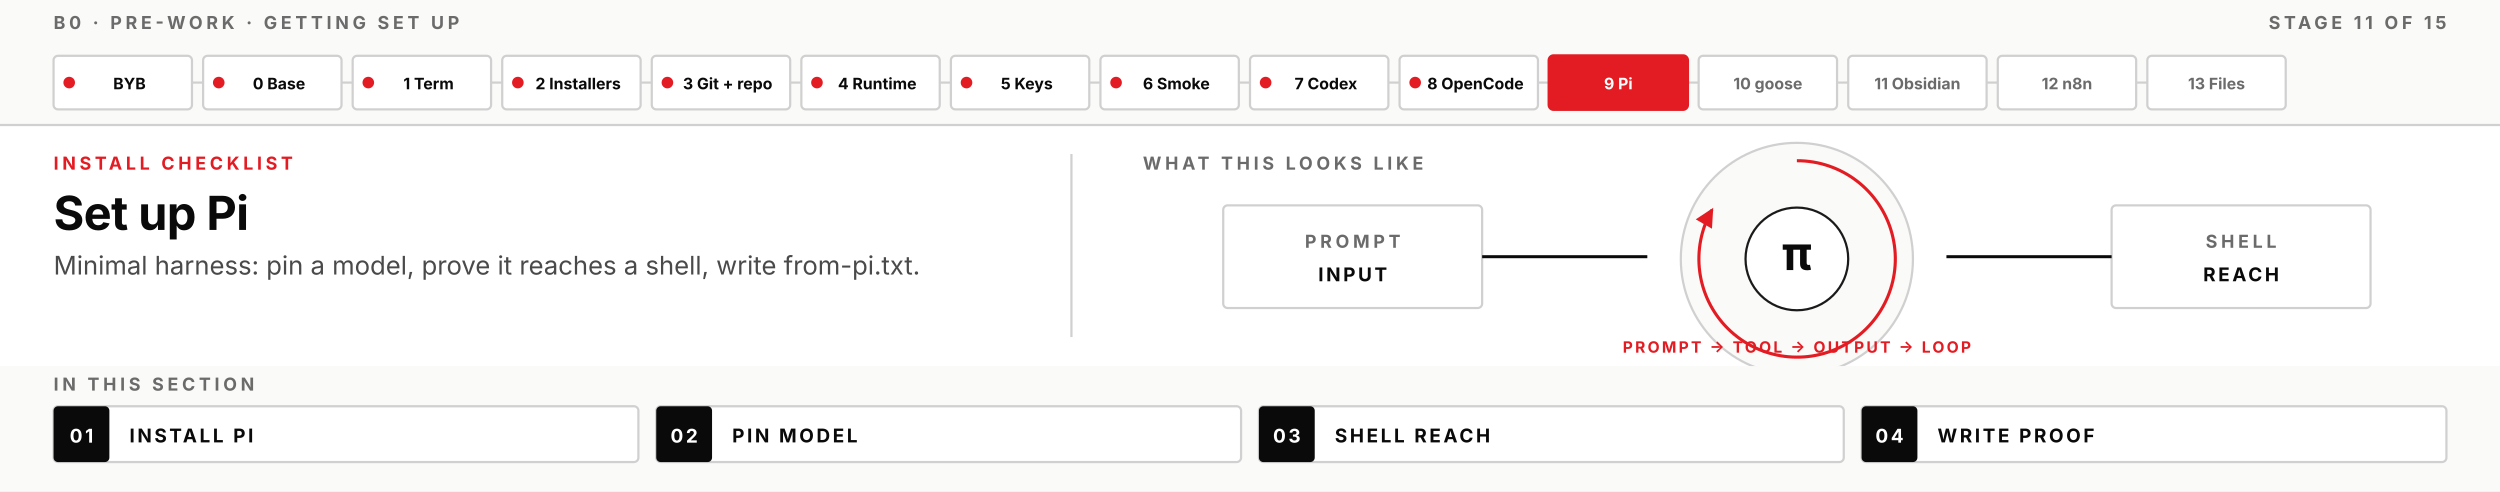
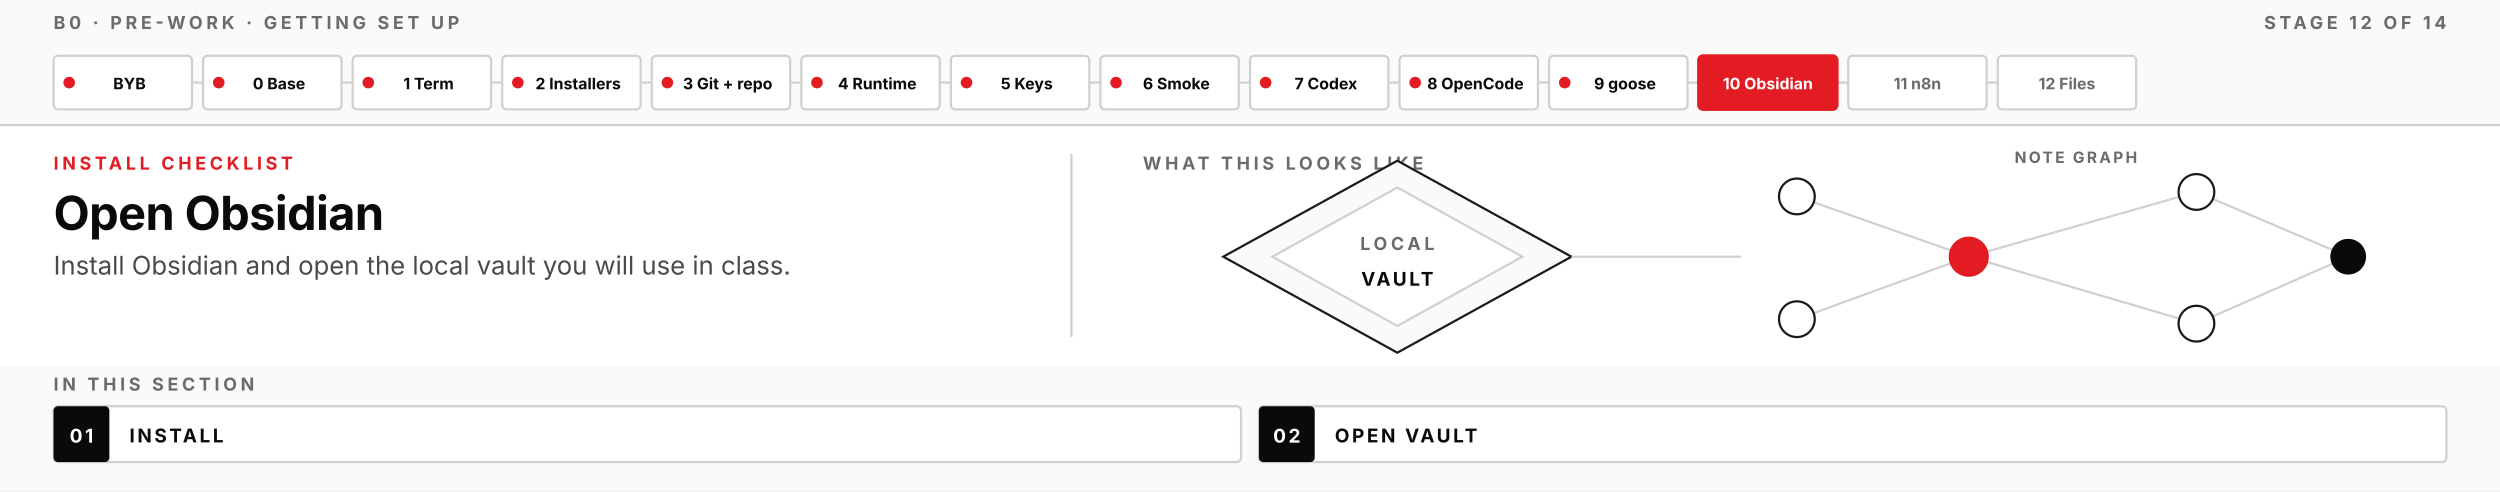
- <svg xmlns="http://www.w3.org/2000/svg" viewBox="0 0 1120 220" role="img" aria-labelledby="title-install-pre-work-9-pi-the-bare-loop">
+ <svg xmlns="http://www.w3.org/2000/svg" viewBox="0 0 1120 220" role="img" aria-labelledby="title-install-pre-work-10-obsidian">
  <defs>
    <marker id="arrow" viewBox="0 0 8 8" refX="7" refY="4" markerWidth="6" markerHeight="6" orient="auto-start-reverse">
      <path d="M0 0 8 4 0 8Z" fill="#0A0A0A" />
    </marker>
    <marker id="arrow-red" viewBox="0 0 8 8" refX="7" refY="4" markerWidth="6" markerHeight="6" orient="auto-start-reverse">
      <path d="M0 0 8 4 0 8Z" fill="#E31C23" />
    </marker>
    <style>
      text { font-family: system-ui, "Inter", "Helvetica Neue", Arial, sans-serif; fill: #0A0A0A; }
      .micro { font-size: 8px; font-weight: 650; letter-spacing: 1.65px; }
      .tiny { font-size: 7px; font-weight: 650; letter-spacing: 1px; }
      .railtext { font-size: 7.1px; font-weight: 650; }
      .title { font-size: 21px; font-weight: 680; letter-spacing: -0.25px; }
      .purpose { font-size: 11.5px; font-weight: 430; fill: #4A4A4A; }
      .caption { font-size: 8.5px; font-weight: 650; letter-spacing: 1.15px; }
      .body { font-size: 9.5px; font-weight: 520; }
      .muted { fill: #6B6B6B; }
      .white { fill: #FFFFFF; }
      .red { fill: #E31C23; }
      .gold { fill: #A58650; }
      .line { fill: none; stroke: #0A0A0A; stroke-width: 1.35; vector-effect: non-scaling-stroke; }
      .hair { fill: none; stroke: #D0D0D0; stroke-width: 1; vector-effect: non-scaling-stroke; }
      .redline { fill: none; stroke: #E31C23; stroke-width: 1.4; vector-effect: non-scaling-stroke; }
      .goldline { fill: none; stroke: #A58650; stroke-width: 1.35; vector-effect: non-scaling-stroke; }
      .dash { stroke-dasharray: 5 4; }
    </style>
  </defs>
  <rect width="1120" height="220" fill="#FFFFFF" />
  <rect x="0" y="0" width="1120" height="56" fill="#FAFAF8" />
  <text x="24" y="13" class="micro muted">B0 · PRE-WORK · GETTING SET UP</text>
-   <text x="1096" y="13" class="micro muted" text-anchor="end">STAGE 11 OF 15</text>
-   <path d="M55 37H993" class="hair" />
+   <text x="1096" y="13" class="micro muted" text-anchor="end">STAGE 12 OF 14</text>
+   <path d="M55 37H926" class="hair" />
  <rect x="24" y="25" width="62" height="24" rx="2" fill="#FFFFFF" stroke="#D0D0D0" stroke-width="1" />
  <circle cx="31" cy="37" r="2.6" fill="#E31C23" />
  <text x="58" y="40" class="railtext" text-anchor="middle">BYB</text>
  <rect x="91" y="25" width="62" height="24" rx="2" fill="#FFFFFF" stroke="#D0D0D0" stroke-width="1" />
  <circle cx="98" cy="37" r="2.6" fill="#E31C23" />
  <text x="125" y="40" class="railtext" text-anchor="middle">0 Base</text>
  <rect x="158" y="25" width="62" height="24" rx="2" fill="#FFFFFF" stroke="#D0D0D0" stroke-width="1" />
  <circle cx="165" cy="37" r="2.6" fill="#E31C23" />
  <text x="192" y="40" class="railtext" text-anchor="middle">1 Term</text>
  <rect x="225" y="25" width="62" height="24" rx="2" fill="#FFFFFF" stroke="#D0D0D0" stroke-width="1" />
  <circle cx="232" cy="37" r="2.6" fill="#E31C23" />
  <text x="259" y="40" class="railtext" text-anchor="middle">2 Installers</text>
  <rect x="292" y="25" width="62" height="24" rx="2" fill="#FFFFFF" stroke="#D0D0D0" stroke-width="1" />
  <circle cx="299" cy="37" r="2.6" fill="#E31C23" />
  <text x="326" y="40" class="railtext" text-anchor="middle">3 Git + repo</text>
  <rect x="359" y="25" width="62" height="24" rx="2" fill="#FFFFFF" stroke="#D0D0D0" stroke-width="1" />
  <circle cx="366" cy="37" r="2.6" fill="#E31C23" />
  <text x="393" y="40" class="railtext" text-anchor="middle">4 Runtime</text>
  <rect x="426" y="25" width="62" height="24" rx="2" fill="#FFFFFF" stroke="#D0D0D0" stroke-width="1" />
  <circle cx="433" cy="37" r="2.6" fill="#E31C23" />
  <text x="460" y="40" class="railtext" text-anchor="middle">5 Keys</text>
  <rect x="493" y="25" width="62" height="24" rx="2" fill="#FFFFFF" stroke="#D0D0D0" stroke-width="1" />
  <circle cx="500" cy="37" r="2.6" fill="#E31C23" />
  <text x="527" y="40" class="railtext" text-anchor="middle">6 Smoke</text>
  <rect x="560" y="25" width="62" height="24" rx="2" fill="#FFFFFF" stroke="#D0D0D0" stroke-width="1" />
  <circle cx="567" cy="37" r="2.6" fill="#E31C23" />
  <text x="594" y="40" class="railtext" text-anchor="middle">7 Codex</text>
  <rect x="627" y="25" width="62" height="24" rx="2" fill="#FFFFFF" stroke="#D0D0D0" stroke-width="1" />
  <circle cx="634" cy="37" r="2.6" fill="#E31C23" />
  <text x="661" y="40" class="railtext" text-anchor="middle">8 OpenCode</text>
-   <rect x="694" y="25" width="62" height="24" rx="2" fill="#E31C23" stroke="#E31C23" stroke-width="1.4" />
-   <text x="725" y="40" class="railtext white" text-anchor="middle">9 Pi</text>
-   <rect x="761" y="25" width="62" height="24" rx="2" fill="#FFFFFF" stroke="#D0D0D0" stroke-width="1" />
-   <text x="792" y="40" class="railtext muted" text-anchor="middle">10 goose</text>
+   <rect x="694" y="25" width="62" height="24" rx="2" fill="#FFFFFF" stroke="#D0D0D0" stroke-width="1" />
+   <circle cx="701" cy="37" r="2.6" fill="#E31C23" />
+   <text x="728" y="40" class="railtext" text-anchor="middle">9 goose</text>
+   <rect x="761" y="25" width="62" height="24" rx="2" fill="#E31C23" stroke="#E31C23" stroke-width="1.4" />
+   <text x="792" y="40" class="railtext white" text-anchor="middle">10 Obsidian</text>
  <rect x="828" y="25" width="62" height="24" rx="2" fill="#FFFFFF" stroke="#D0D0D0" stroke-width="1" />
-   <text x="859" y="40" class="railtext muted" text-anchor="middle">11 Obsidian</text>
+   <text x="859" y="40" class="railtext muted" text-anchor="middle">11 n8n</text>
  <rect x="895" y="25" width="62" height="24" rx="2" fill="#FFFFFF" stroke="#D0D0D0" stroke-width="1" />
-   <text x="926" y="40" class="railtext muted" text-anchor="middle">12 n8n</text>
-   <rect x="962" y="25" width="62" height="24" rx="2" fill="#FFFFFF" stroke="#D0D0D0" stroke-width="1" />
-   <text x="993" y="40" class="railtext muted" text-anchor="middle">13 Files</text>
+   <text x="926" y="40" class="railtext muted" text-anchor="middle">12 Files</text>
  <path d="M0 56H1120" class="hair" />
  <text x="24" y="76" class="micro red">INSTALL CHECKLIST</text>
-   <text x="24" y="103" class="title">Set up Pi</text>
-   <text x="24" y="123" class="purpose">Minimal harness: pin a model, prove it reaches a shell, write from-pi.txt.</text>
+   <text x="24" y="103" class="title">Open Obsidian</text>
+   <text x="24" y="123" class="purpose">Install Obsidian and open the local vault you will use in class.</text>
  <path d="M480 69V151" class="hair" />
  <text x="512" y="76" class="micro muted">WHAT THIS LOOKS LIKE</text>
-   <g aria-label="Minimal agent loop">
-     <circle cx="805" cy="116" r="52" fill="#FAFAF8" stroke="#D0D0D0" />
-     <path d="M805 72A44 44 0 1 1 767 94" class="redline" marker-end="url(#arrow-red)" />
-     <circle cx="805" cy="116" r="23" fill="#FFFFFF" stroke="#1A1A1A" />
-     <text x="805" y="121" class="title" text-anchor="middle">π</text>
-     <rect x="548" y="92" width="116" height="46" rx="2" fill="#FFFFFF" stroke="#D0D0D0" />
-     <text x="606" y="111" class="micro muted" text-anchor="middle">PROMPT</text>
-     <text x="606" y="126" class="caption" text-anchor="middle">INPUT</text>
-     <rect x="946" y="92" width="116" height="46" rx="2" fill="#FFFFFF" stroke="#D0D0D0" />
-     <text x="1004" y="111" class="micro muted" text-anchor="middle">SHELL</text>
-     <text x="1004" y="126" class="caption" text-anchor="middle">REACH</text>
-     <path d="M664 115H738M872 115H946" class="line" />
-     <text x="805" y="158" class="tiny red" text-anchor="middle">PROMPT → TOOL → OUTPUT → LOOP</text>
+   <g aria-label="Obsidian vault diamond and note graph">
+     <path d="M626 72L704 115 626 158 548 115Z" fill="#FAFAF8" stroke="#1A1A1A" />
+     <path d="M626 84L682 115 626 146 570 115Z" fill="#FFFFFF" stroke="#D0D0D0" />
+     <text x="626" y="112" class="micro muted" text-anchor="middle">LOCAL</text>
+     <text x="626" y="128" class="caption" text-anchor="middle">VAULT</text>
+     <path d="M704 115H780M805 88L882 115 805 143M882 115L984 86M882 115L984 145M984 86L1052 115M984 145L1052 115" class="hair" />
+     <circle cx="805" cy="88" r="8" fill="#FFFFFF" stroke="#1A1A1A" />
+     <circle cx="805" cy="143" r="8" fill="#FFFFFF" stroke="#1A1A1A" />
+     <circle cx="882" cy="115" r="9" fill="#E31C23" />
+     <circle cx="984" cy="86" r="8" fill="#FFFFFF" stroke="#1A1A1A" />
+     <circle cx="984" cy="145" r="8" fill="#FFFFFF" stroke="#1A1A1A" />
+     <circle cx="1052" cy="115" r="8" fill="#0A0A0A" />
+     <text x="930" y="73" class="tiny muted" text-anchor="middle">NOTE GRAPH</text>
  </g>
  <rect x="0" y="164" width="1120" height="56" fill="#FAFAF8" />
  <text x="24" y="175" class="micro muted">IN THIS SECTION</text>
-   <rect x="24.00" y="182" width="262.00" height="25" rx="2" fill="#FFFFFF" stroke="#D0D0D0" />
+   <rect x="24.00" y="182" width="532.00" height="25" rx="2" fill="#FFFFFF" stroke="#D0D0D0" />
  <rect x="24.00" y="182" width="25" height="25" rx="2" fill="#0A0A0A" />
  <text x="36.50" y="198.3" class="caption white" text-anchor="middle">01</text>
-   <text x="58.00" y="198.2" class="caption">INSTALL PI</text>
-   <rect x="294.00" y="182" width="262.00" height="25" rx="2" fill="#FFFFFF" stroke="#D0D0D0" />
-   <rect x="294.00" y="182" width="25" height="25" rx="2" fill="#0A0A0A" />
-   <text x="306.50" y="198.3" class="caption white" text-anchor="middle">02</text>
-   <text x="328.00" y="198.2" class="caption">PIN MODEL</text>
-   <rect x="564.00" y="182" width="262.00" height="25" rx="2" fill="#FFFFFF" stroke="#D0D0D0" />
+   <text x="58.00" y="198.2" class="caption">INSTALL</text>
+   <rect x="564.00" y="182" width="532.00" height="25" rx="2" fill="#FFFFFF" stroke="#D0D0D0" />
  <rect x="564.00" y="182" width="25" height="25" rx="2" fill="#0A0A0A" />
-   <text x="576.50" y="198.3" class="caption white" text-anchor="middle">03</text>
-   <text x="598.00" y="198.2" class="caption">SHELL REACH</text>
-   <rect x="834.00" y="182" width="262.00" height="25" rx="2" fill="#FFFFFF" stroke="#D0D0D0" />
-   <rect x="834.00" y="182" width="25" height="25" rx="2" fill="#0A0A0A" />
-   <text x="846.50" y="198.3" class="caption white" text-anchor="middle">04</text>
-   <text x="868.00" y="198.2" class="caption">WRITE PROOF</text>
+   <text x="576.50" y="198.3" class="caption white" text-anchor="middle">02</text>
+   <text x="598.00" y="198.2" class="caption">OPEN VAULT</text>
</svg>
